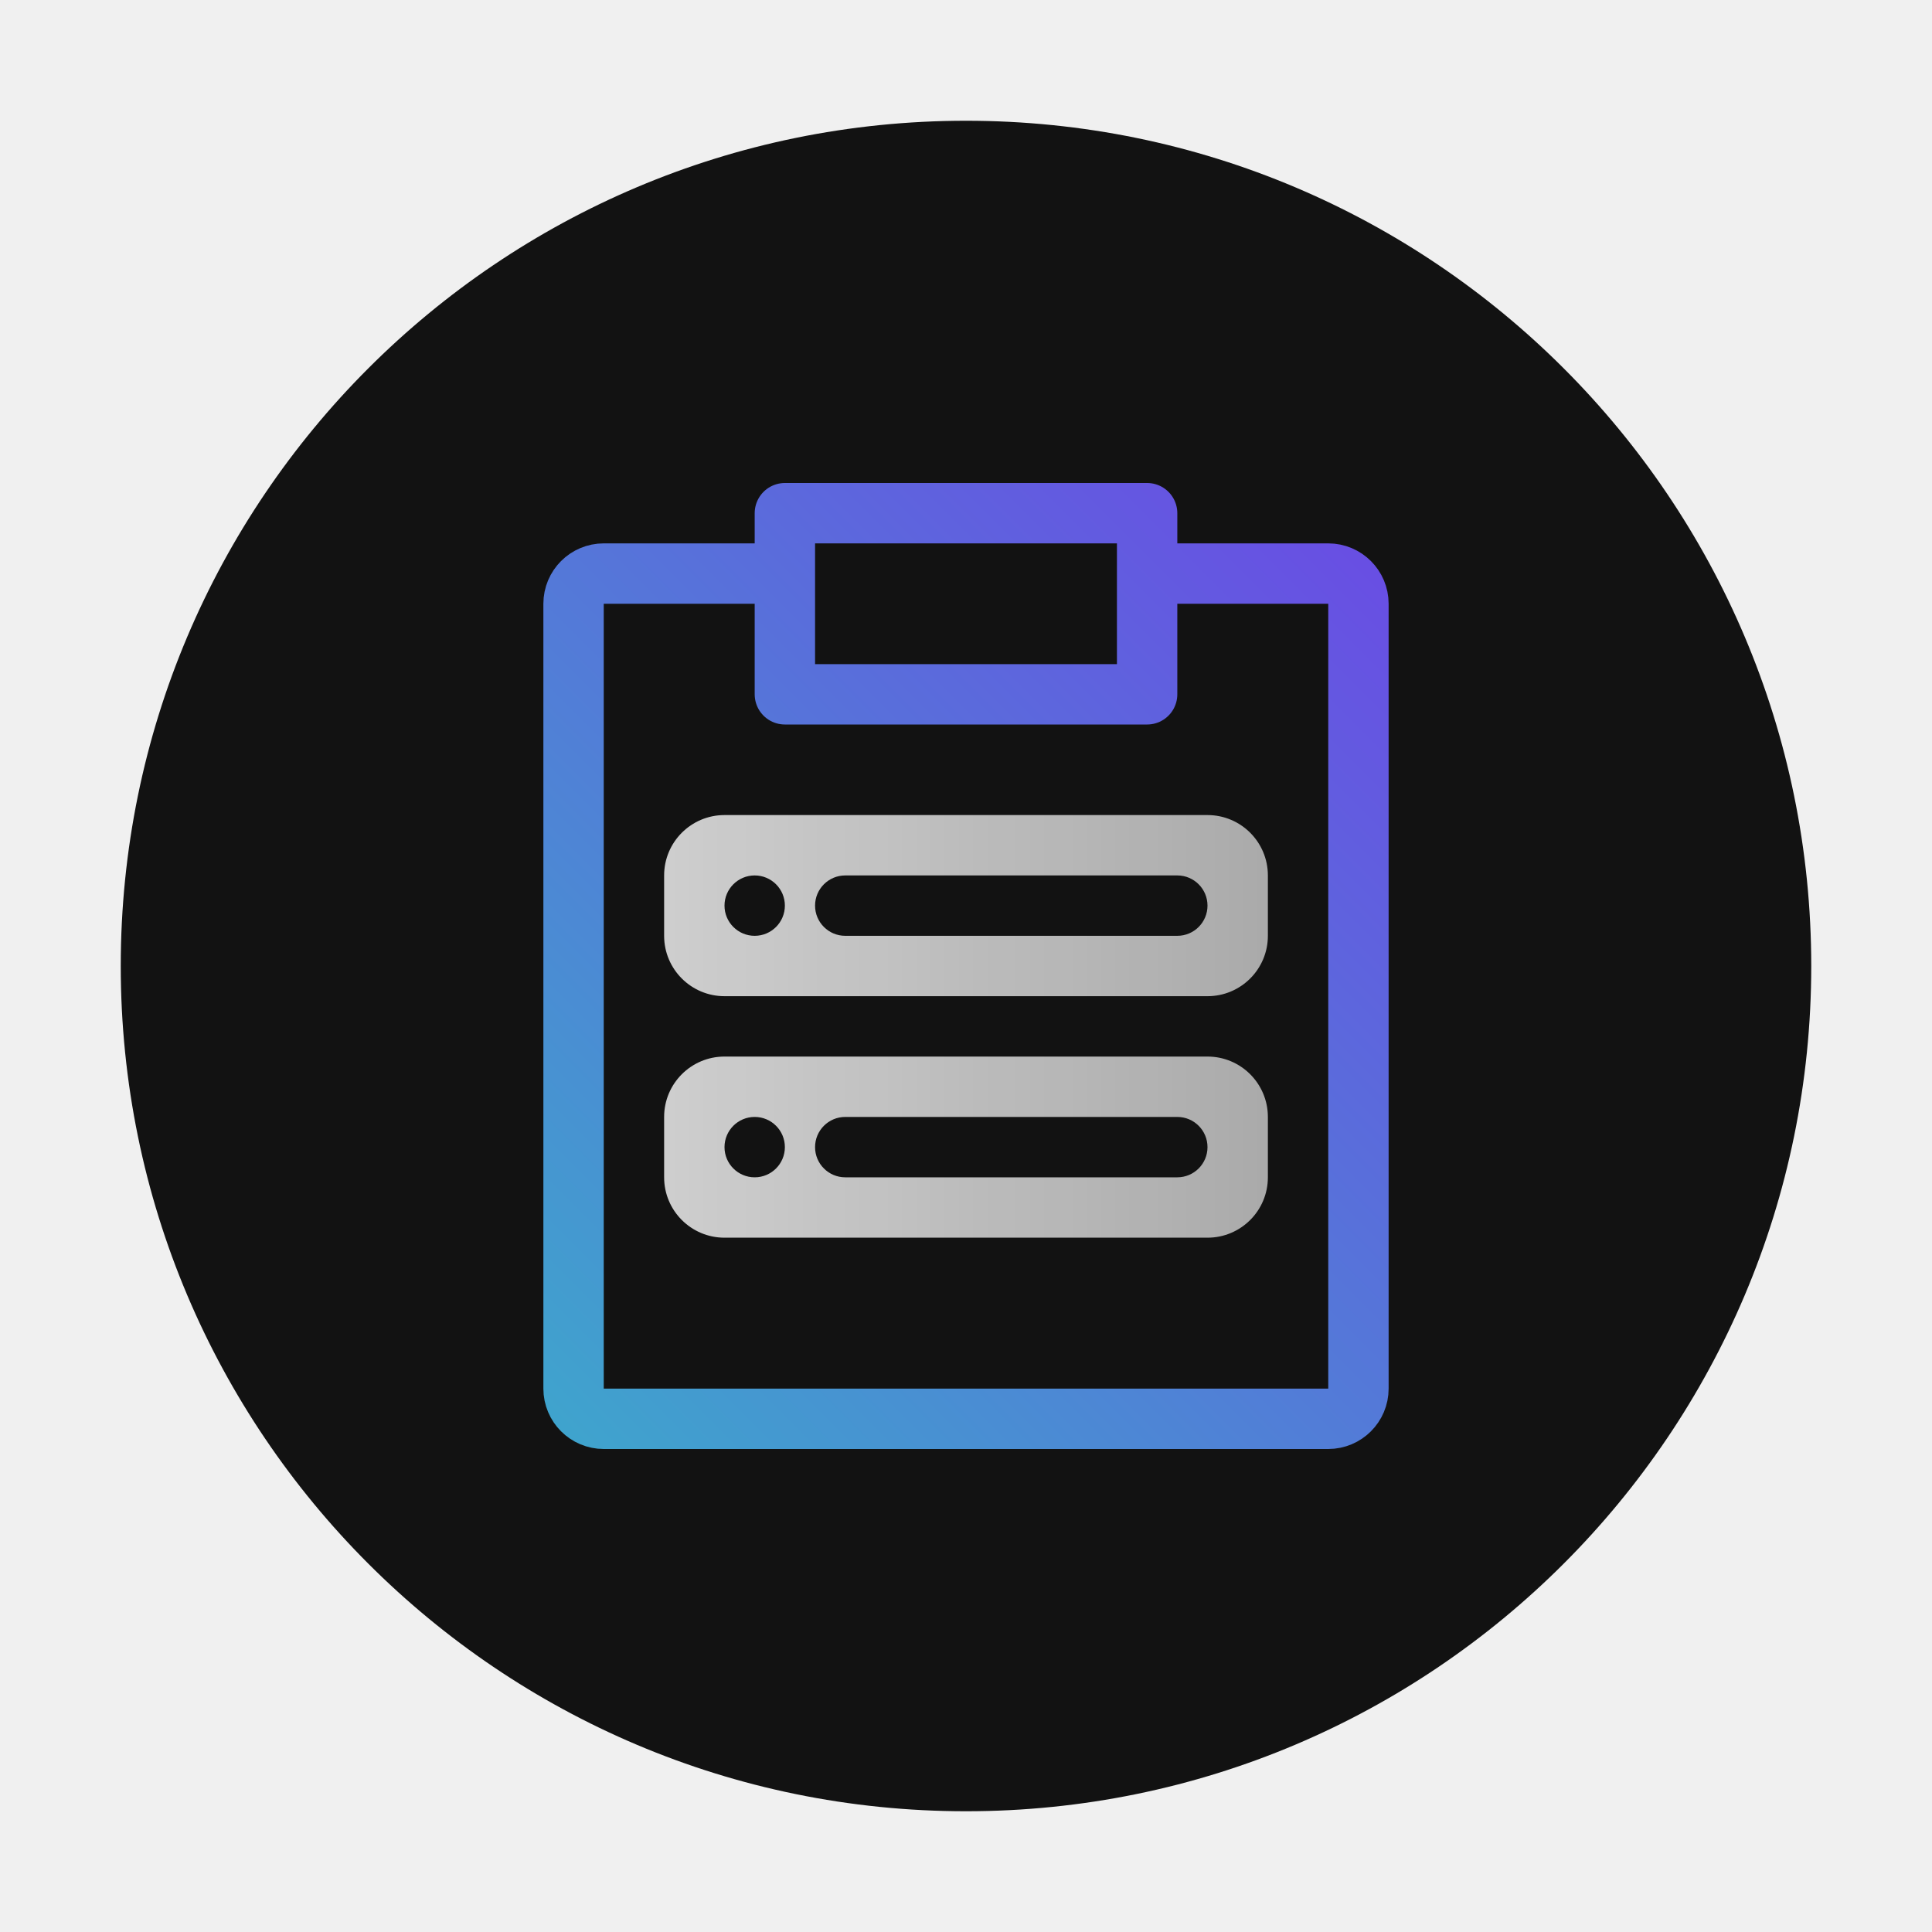
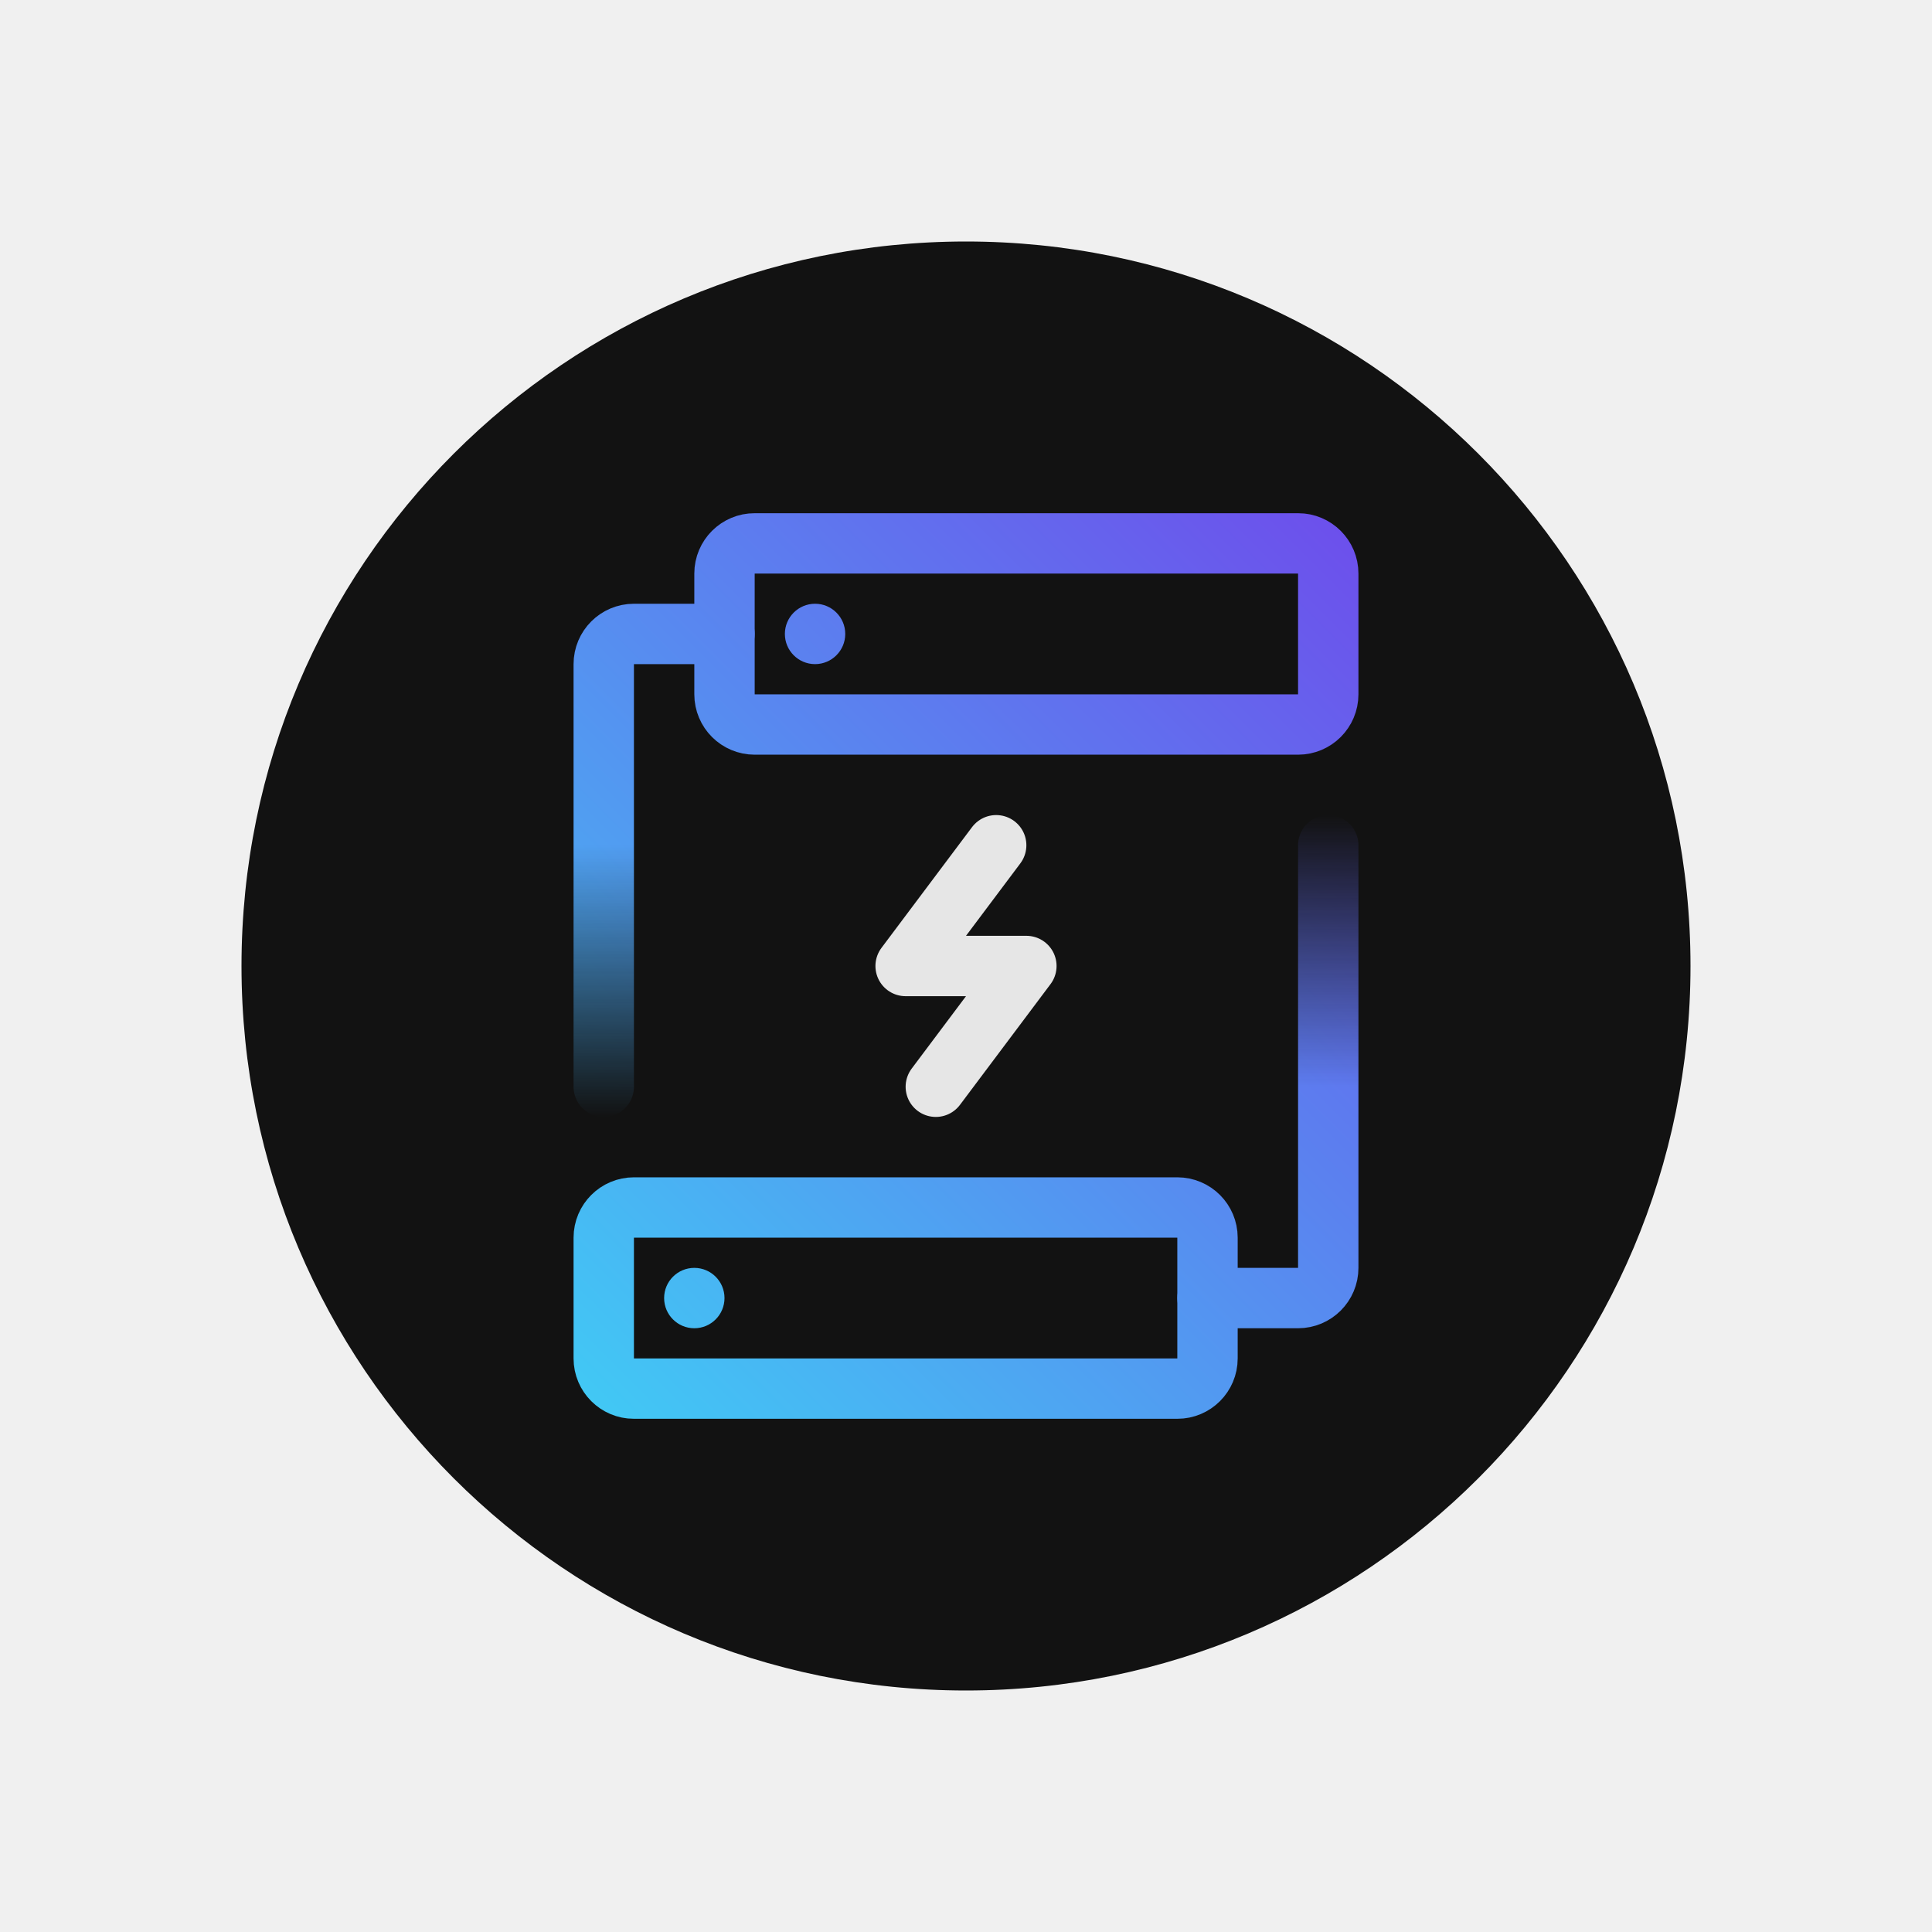
<svg xmlns="http://www.w3.org/2000/svg" xmlns:xlink="http://www.w3.org/1999/xlink" width="64" height="64" viewBox="0 0 64 64" version="1.1" id="svg1">
  <defs id="defs1">
    <linearGradient id="linearGradient15">
-       <stop style="stop-color:#ffffff;stop-opacity:0.9;" offset="0" id="stop15" />
-       <stop style="stop-color:#ffffff;stop-opacity:0.7;" offset="1" id="stop16" />
-     </linearGradient>
-     <linearGradient id="linearGradient3">
-       <stop style="stop-color:#3da8cc;stop-opacity:1;" offset="0.1" id="stop3" />
-       <stop style="stop-color:#6c47e5;stop-opacity:1;" offset="0.9" id="stop4" />
+       <stop style="stop-color:#ffffff;stop-opacity:1;" offset="0" id="stop15" />
+       <stop style="stop-color:#000000;stop-opacity:1;" offset="1" id="stop16" />
    </linearGradient>
    <mask maskUnits="userSpaceOnUse" id="mask43">
      <g id="g48">
        <rect style="fill:#ffffff;fill-opacity:1;stroke:none;stroke-width:2;stroke-linecap:round;stroke-linejoin:round;stroke-dasharray:none;stroke-dashoffset:16" id="rect44" width="16" height="1" x="8" y="11" ry="0.5" />
        <rect style="fill:#ffffff;fill-opacity:1;stroke:none;stroke-width:2;stroke-linecap:round;stroke-linejoin:round;stroke-dasharray:none;stroke-dashoffset:16" id="rect45" width="16" height="1" x="8" y="13" ry="0.5" />
        <rect style="fill:#ffffff;fill-opacity:1;stroke:none;stroke-width:2;stroke-linecap:round;stroke-linejoin:round;stroke-dasharray:none;stroke-dashoffset:16" id="rect46" width="16" height="1" x="8" y="20" ry="0.5" />
        <rect style="fill:#ffffff;fill-opacity:1;stroke:none;stroke-width:2;stroke-linecap:round;stroke-linejoin:round;stroke-dasharray:none;stroke-dashoffset:16" id="rect47" width="16" height="1" x="8" y="22" ry="0.5" />
        <rect style="fill:#ffffff;fill-opacity:1;stroke:none;stroke-width:2;stroke-linecap:round;stroke-linejoin:round;stroke-dasharray:none;stroke-dashoffset:16" id="rect48" width="20" height="1" x="6" y="6" ry="0.5" />
      </g>
    </mask>
    <mask maskUnits="userSpaceOnUse" id="mask17">
      <g id="g18">
        <path id="path17" style="fill:none;stroke:#ffffff;stroke-width:2;stroke-linecap:butt;stroke-linejoin:round;stroke-dashoffset:16" d="m 21,5 c 2.329,0.061 5.315,-0.833 6,2 v 20 c 0,1.108 -0.892,2 -2,2 H 7 C 5.892,29 5,28.108 5,27 V 7 C 5,5.892 5.892,5 7,5 h 4" />
        <rect style="fill:none;fill-opacity:1;stroke:#ffffff;stroke-width:2;stroke-linecap:round;stroke-linejoin:round;stroke-dasharray:none;stroke-dashoffset:16" id="rect17" width="10" height="5" x="11" y="3" ry="1" rx="0" />
      </g>
    </mask>
-     <linearGradient xlink:href="#linearGradient3" id="linearGradient4" x1="14" y1="50" x2="50" y2="14" gradientUnits="userSpaceOnUse" gradientTransform="matrix(1.099944,0,0,1.099944,-3.198204,-3.198204)" />
-     <linearGradient xlink:href="#linearGradient15" id="linearGradient16" x1="6" y1="17" x2="26" y2="17" gradientUnits="userSpaceOnUse" gradientTransform="matrix(1.2,0,0,1.181818,12.8,12.90909)" />
    <mask maskUnits="userSpaceOnUse" id="mask3">
      <g id="g5" transform="translate(16,16)">
        <rect style="stroke:#ffffff;stroke-width:2;stroke-linecap:round;stroke-linejoin:round;stroke-dashoffset:16;stroke-opacity:1;paint-order:normal" id="rect4" width="26" height="28" x="3" y="3" ry="1" />
        <rect style="stroke:#ffffff;stroke-width:2;stroke-linecap:round;stroke-linejoin:round;stroke-dasharray:none;stroke-dashoffset:16;stroke-opacity:1;paint-order:normal" id="rect5" width="12" height="6" x="10" y="1" ry="1" rx="0" />
      </g>
    </mask>
    <mask maskUnits="userSpaceOnUse" id="mask6">
      <g id="g11">
        <rect style="fill:#e5e5e5;stroke:none;stroke-width:2;stroke-linecap:round;stroke-linejoin:miter;stroke-dashoffset:16;stroke-opacity:1" id="rect6" width="20" height="6" x="22" y="27" ry="2" />
        <rect style="fill:#000000;fill-opacity:1;stroke-width:2;stroke-linecap:round;stroke-dashoffset:16" id="rect7" width="13" height="2" x="27" y="29" ry="1" />
        <rect style="fill:#e5e5e5;stroke:none;stroke-width:2;stroke-linecap:round;stroke-linejoin:miter;stroke-dashoffset:16;stroke-opacity:1" id="rect8" width="20" height="6" x="22" y="35" ry="2" />
        <rect style="fill:#000000;fill-opacity:1;stroke-width:2;stroke-linecap:round;stroke-dashoffset:16" id="rect9" width="13" height="2" x="27" y="37" ry="1" />
        <rect style="fill:#000000;fill-opacity:1;stroke-width:2;stroke-linecap:round;stroke-linejoin:round;stroke-dasharray:none;stroke-dashoffset:16;paint-order:normal" id="rect10" width="2" height="2" x="24" y="29" ry="1" />
        <rect style="fill:#000000;fill-opacity:1;stroke-width:2;stroke-linecap:round;stroke-linejoin:round;stroke-dasharray:none;stroke-dashoffset:16;paint-order:normal" id="rect11" width="2" height="2" x="24" y="37" ry="1" />
      </g>
    </mask>
+     <linearGradient xlink:href="#linearGradient3" id="linearGradient4" x1="0" y1="32" x2="32" y2="0" gradientUnits="userSpaceOnUse" gradientTransform="matrix(0.9375,0,0,0.9375,17,17)" />
+     <linearGradient id="linearGradient3">
+       <stop style="stop-color:#3fcff5;stop-opacity:1;" offset="0" id="stop3" />
+       <stop style="stop-color:#6f49eb;stop-opacity:1;" offset="1" id="stop4" />
+     </linearGradient>
+     <mask maskUnits="userSpaceOnUse" id="mask1">
+       <g id="g4" transform="matrix(2,0,0,2,-5,0)" style="stroke-width:1;stroke-dasharray:none">
+         <rect style="fill:none;stroke:#ffffff;stroke-width:1;stroke-linecap:round;stroke-linejoin:round;stroke-dasharray:none;stroke-dashoffset:16;stroke-opacity:1" id="rect2" width="10" height="3" x="14.5" y="9" ry="0.5" />
+         <path style="fill:none;stroke:url(#linearGradient5);stroke-width:1;stroke-linecap:round;stroke-linejoin:round;stroke-dasharray:none" d="M 14.5,10.5 H 13 A 0.5,0.5 135 0 0 12.5,11 v 7" id="path2" />
+         <path style="fill:none;stroke:url(#linearGradient6);stroke-width:1;stroke-linecap:round;stroke-linejoin:round;stroke-dasharray:none" d="M 22.5,21.5 H 24 A 0.5,0.5 135 0 0 24.5,21 v -7" id="path3" />
+         <rect style="fill:none;stroke:#ffffff;stroke-width:1;stroke-linecap:round;stroke-linejoin:round;stroke-dasharray:none;stroke-dashoffset:16;stroke-opacity:1" id="rect3" width="10" height="3" x="12.5" y="20" ry="0.5" />
+         <circle style="fill:#ffffff;stroke:none;stroke-width:1;stroke-linecap:round;stroke-linejoin:round;stroke-dasharray:none;stroke-opacity:1" id="circle3" cx="16" cy="10.5" r="0.5" />
+         <circle style="fill:#ffffff;stroke:none;stroke-width:1;stroke-linecap:round;stroke-linejoin:round;stroke-dasharray:none;stroke-opacity:1" id="circle4" cx="14" cy="21.5" r="0.5" />
+       </g>
+     </mask>
+     <linearGradient xlink:href="#linearGradient15" id="linearGradient5" gradientUnits="userSpaceOnUse" x1="13.5" y1="14" x2="13.5" y2="18.5" />
+     <linearGradient xlink:href="#linearGradient15" id="linearGradient6" gradientUnits="userSpaceOnUse" gradientTransform="rotate(180,18.5,16)" x1="13.5" y1="14" x2="13.5" y2="18.5" />
  </defs>
  <g id="layer1">
-     <circle style="fill:#121212;fill-opacity:1;stroke-width:2.333;stroke-linecap:round;stroke-dashoffset:16" id="path1" cx="32" cy="32" r="28" />
-     <rect style="fill:url(#linearGradient4);fill-opacity:1;stroke:none;stroke-width:2.2;stroke-linecap:butt;stroke-linejoin:round;stroke-dashoffset:16" id="rect1" width="39.598" height="39.598" x="12.201" y="12.201" mask="url(#mask3)" />
-     <rect style="fill:url(#linearGradient16);fill-opacity:1;stroke:none;stroke-width:2.382;stroke-linecap:round;stroke-linejoin:miter;stroke-dashoffset:16;stroke-opacity:1" id="rect14" width="24" height="26" x="20" y="20" ry="0" mask="url(#mask6)" />
+     <circle style="fill:#121212;fill-opacity:1;stroke-width:2;stroke-linecap:round;stroke-dashoffset:16" id="path1" cx="32" cy="32" r="24" />
+     <rect style="fill:url(#linearGradient4);fill-opacity:1;stroke:none;stroke-width:1.364;stroke-linecap:butt;stroke-linejoin:round;stroke-dasharray:none;stroke-dashoffset:16" id="rect1" width="30" height="30" x="17" y="17" mask="url(#mask1)" />
+     <path style="fill:none;fill-rule:nonzero;stroke:#e6e6e6;stroke-width:2;stroke-linecap:round;stroke-linejoin:round;stroke-dasharray:none;stroke-opacity:1" d="m 33,28 -3,4 h 4 l -3,4" id="path6" />
  </g>
</svg>
